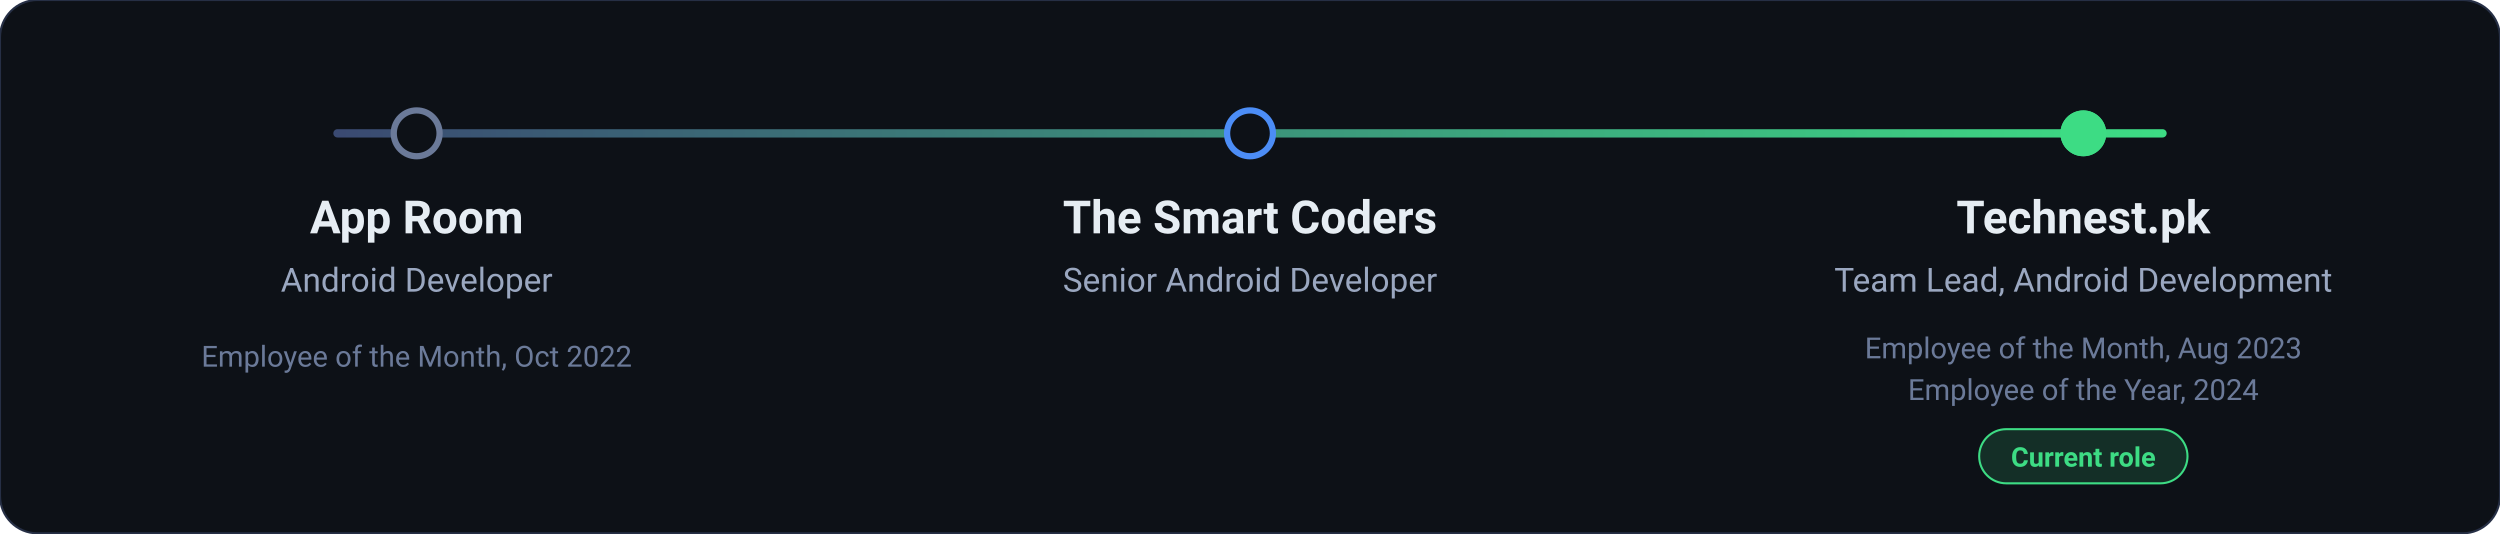
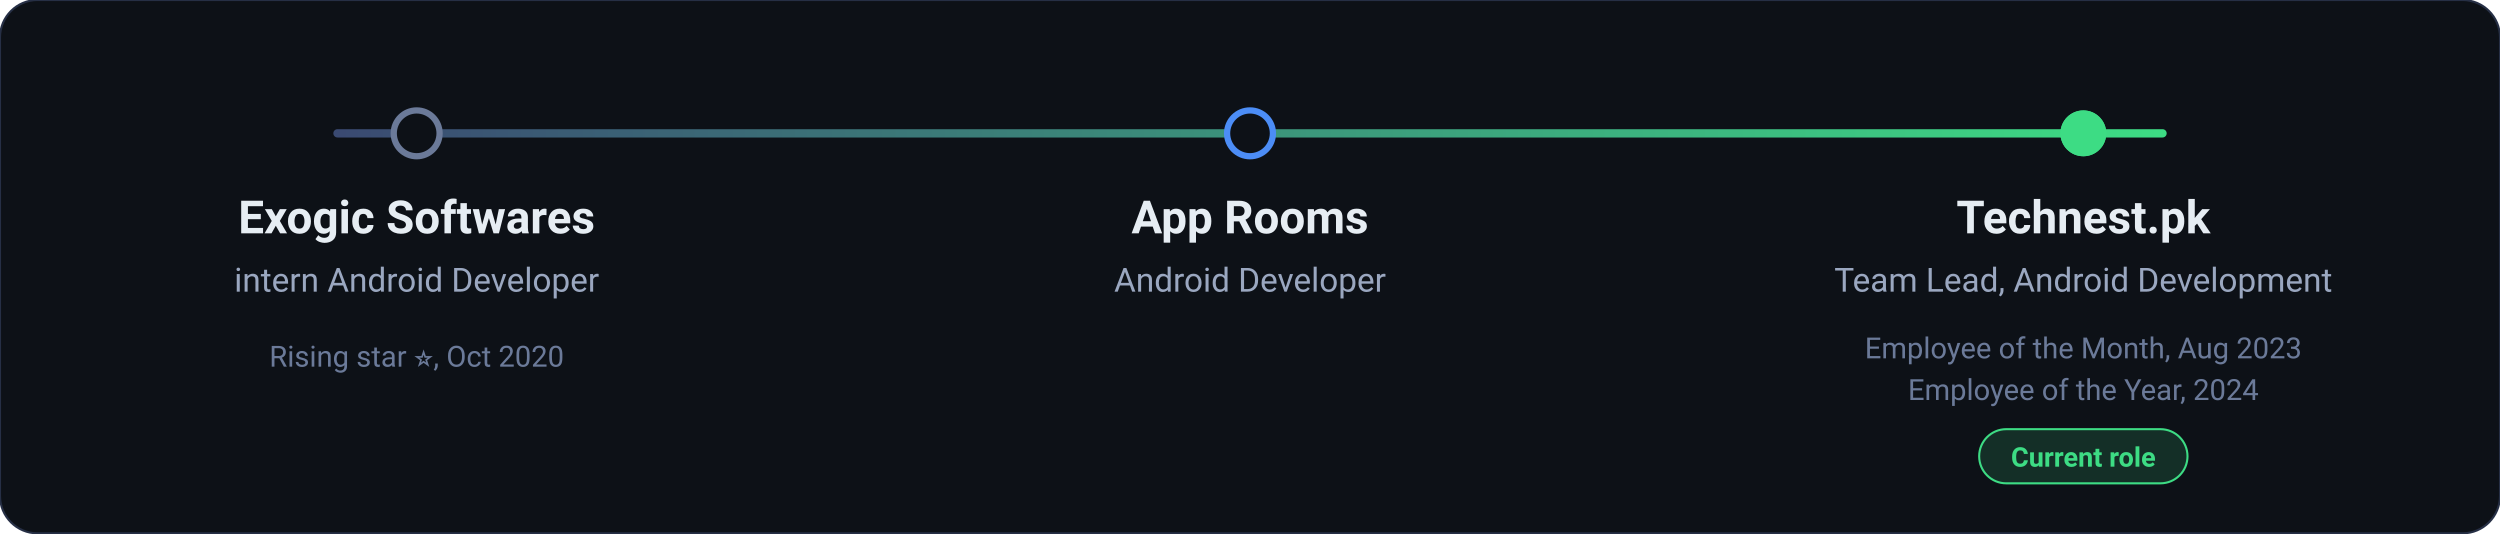
<svg xmlns="http://www.w3.org/2000/svg" width="1200" height="256" viewBox="0 0 1200 256" role="img" aria-label="Career path: Android Developer at ITZON, Senior Android Developer at The Smart Coders, Team Lead at Technest.pk">
  <defs>
    <linearGradient id="line" x1="0" x2="1">
      <stop offset="0" stop-color="#3a4a72" />
      <stop offset="1" stop-color="#3DDC84" />
    </linearGradient>
  </defs>
  <style>
    .s{font-family:'Segoe UI',Roboto,'Helvetica Neue',Arial,sans-serif}
    .pulse{transform-box:fill-box;transform-origin:center;animation:p 2.2s ease-out infinite}
    @keyframes p{0%{transform:scale(1);opacity:.6}100%{transform:scale(2.6);opacity:0}}
    @media (prefers-reduced-motion:reduce){*{animation:none!important}}
  </style>
  <rect width="1200" height="256" rx="18" fill="#0d1117" stroke="#262f45" />
  <rect x="160" y="62" width="880" height="4" rx="2" fill="url(#line)" />
  <circle cx="200" cy="64" r="11" fill="#0d1117" stroke="#6b7a99" stroke-width="3" />
  <g class="s" text-anchor="middle">
-     <text x="200" y="112" font-size="22" font-weight="700" fill="#e6edf3">App Room</text>
-     <text x="200" y="140" font-size="16" fill="#9aa7c0">Android Developer</text>
-     <text x="200" y="176" font-size="14" fill="#6b7a99">Employee of the Month, Oct 2022</text>
+     <text x="200" y="112" font-size="22" font-weight="700" fill="#e6edf3">Exogic Softwares</text>
+     <text x="200" y="140" font-size="16" fill="#9aa7c0">intern Android Developer</text>
+     <text x="200" y="176" font-size="14" fill="#6b7a99">Rising star ⭐, Oct 2020</text>
  </g>
  <circle cx="600" cy="64" r="11" fill="#0d1117" stroke="#4C8DF6" stroke-width="3" />
  <g class="s" text-anchor="middle">
-     <text x="600" y="112" font-size="22" font-weight="700" fill="#e6edf3">The Smart Coders</text>
-     <text x="600" y="140" font-size="16" fill="#9aa7c0">Senior Android Developer</text>
+     <text x="600" y="112" font-size="22" font-weight="700" fill="#e6edf3">App Rooms</text>
+     <text x="600" y="140" font-size="16" fill="#9aa7c0">Android Developer</text>
  </g>
  <circle class="pulse" cx="1000" cy="64" r="11" fill="#3DDC84" />
  <circle cx="1000" cy="64" r="11" fill="#3DDC84" />
  <g class="s" text-anchor="middle">
    <text x="1000" y="112" font-size="22" font-weight="700" fill="#e6edf3">Technest.pk</text>
    <text x="1000" y="140" font-size="16" fill="#9aa7c0">Team Lead, Android Development</text>
    <text x="1000" y="172" font-size="14" fill="#6b7a99">Employee of the Month, Aug 2023</text>
    <text x="1000" y="192" font-size="14" fill="#6b7a99">Employee of the Year, 2024</text>
    <rect x="950" y="206" width="100" height="26" rx="13" fill="#3DDC84" fill-opacity=".15" stroke="#3DDC84" />
    <text x="1000" y="224" font-size="13" font-weight="700" fill="#3DDC84">Current role</text>
  </g>
</svg>
